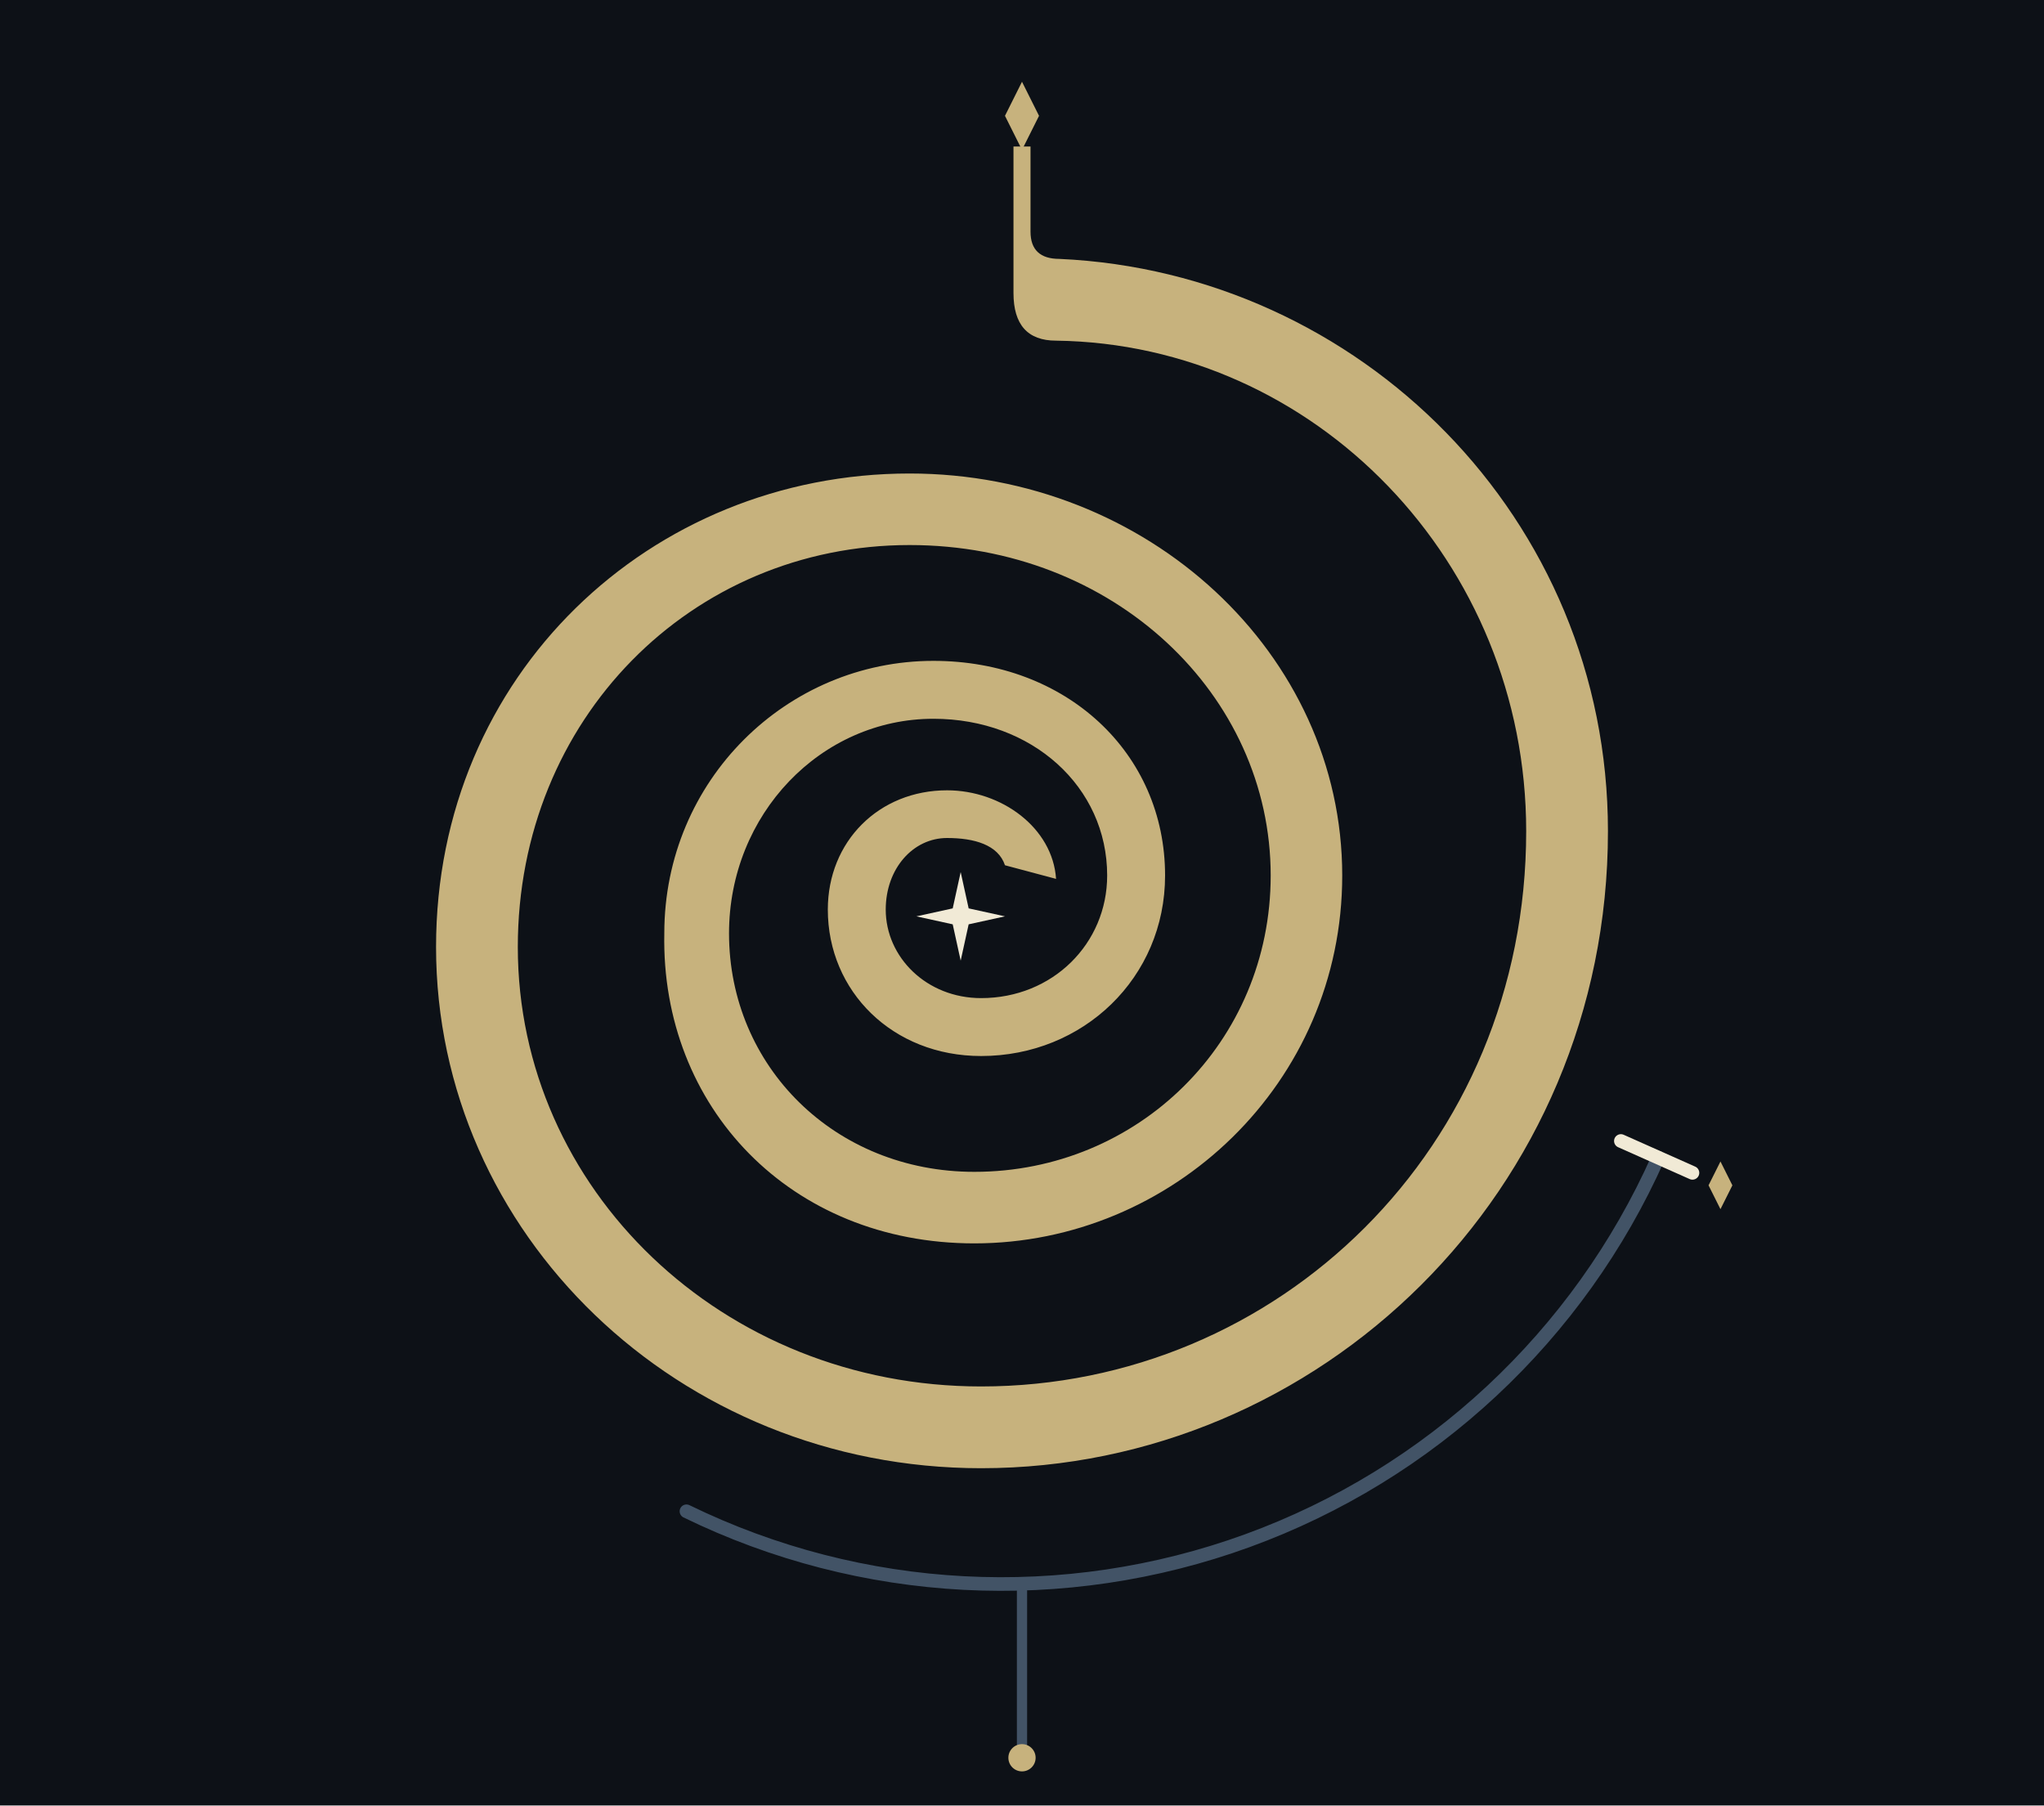
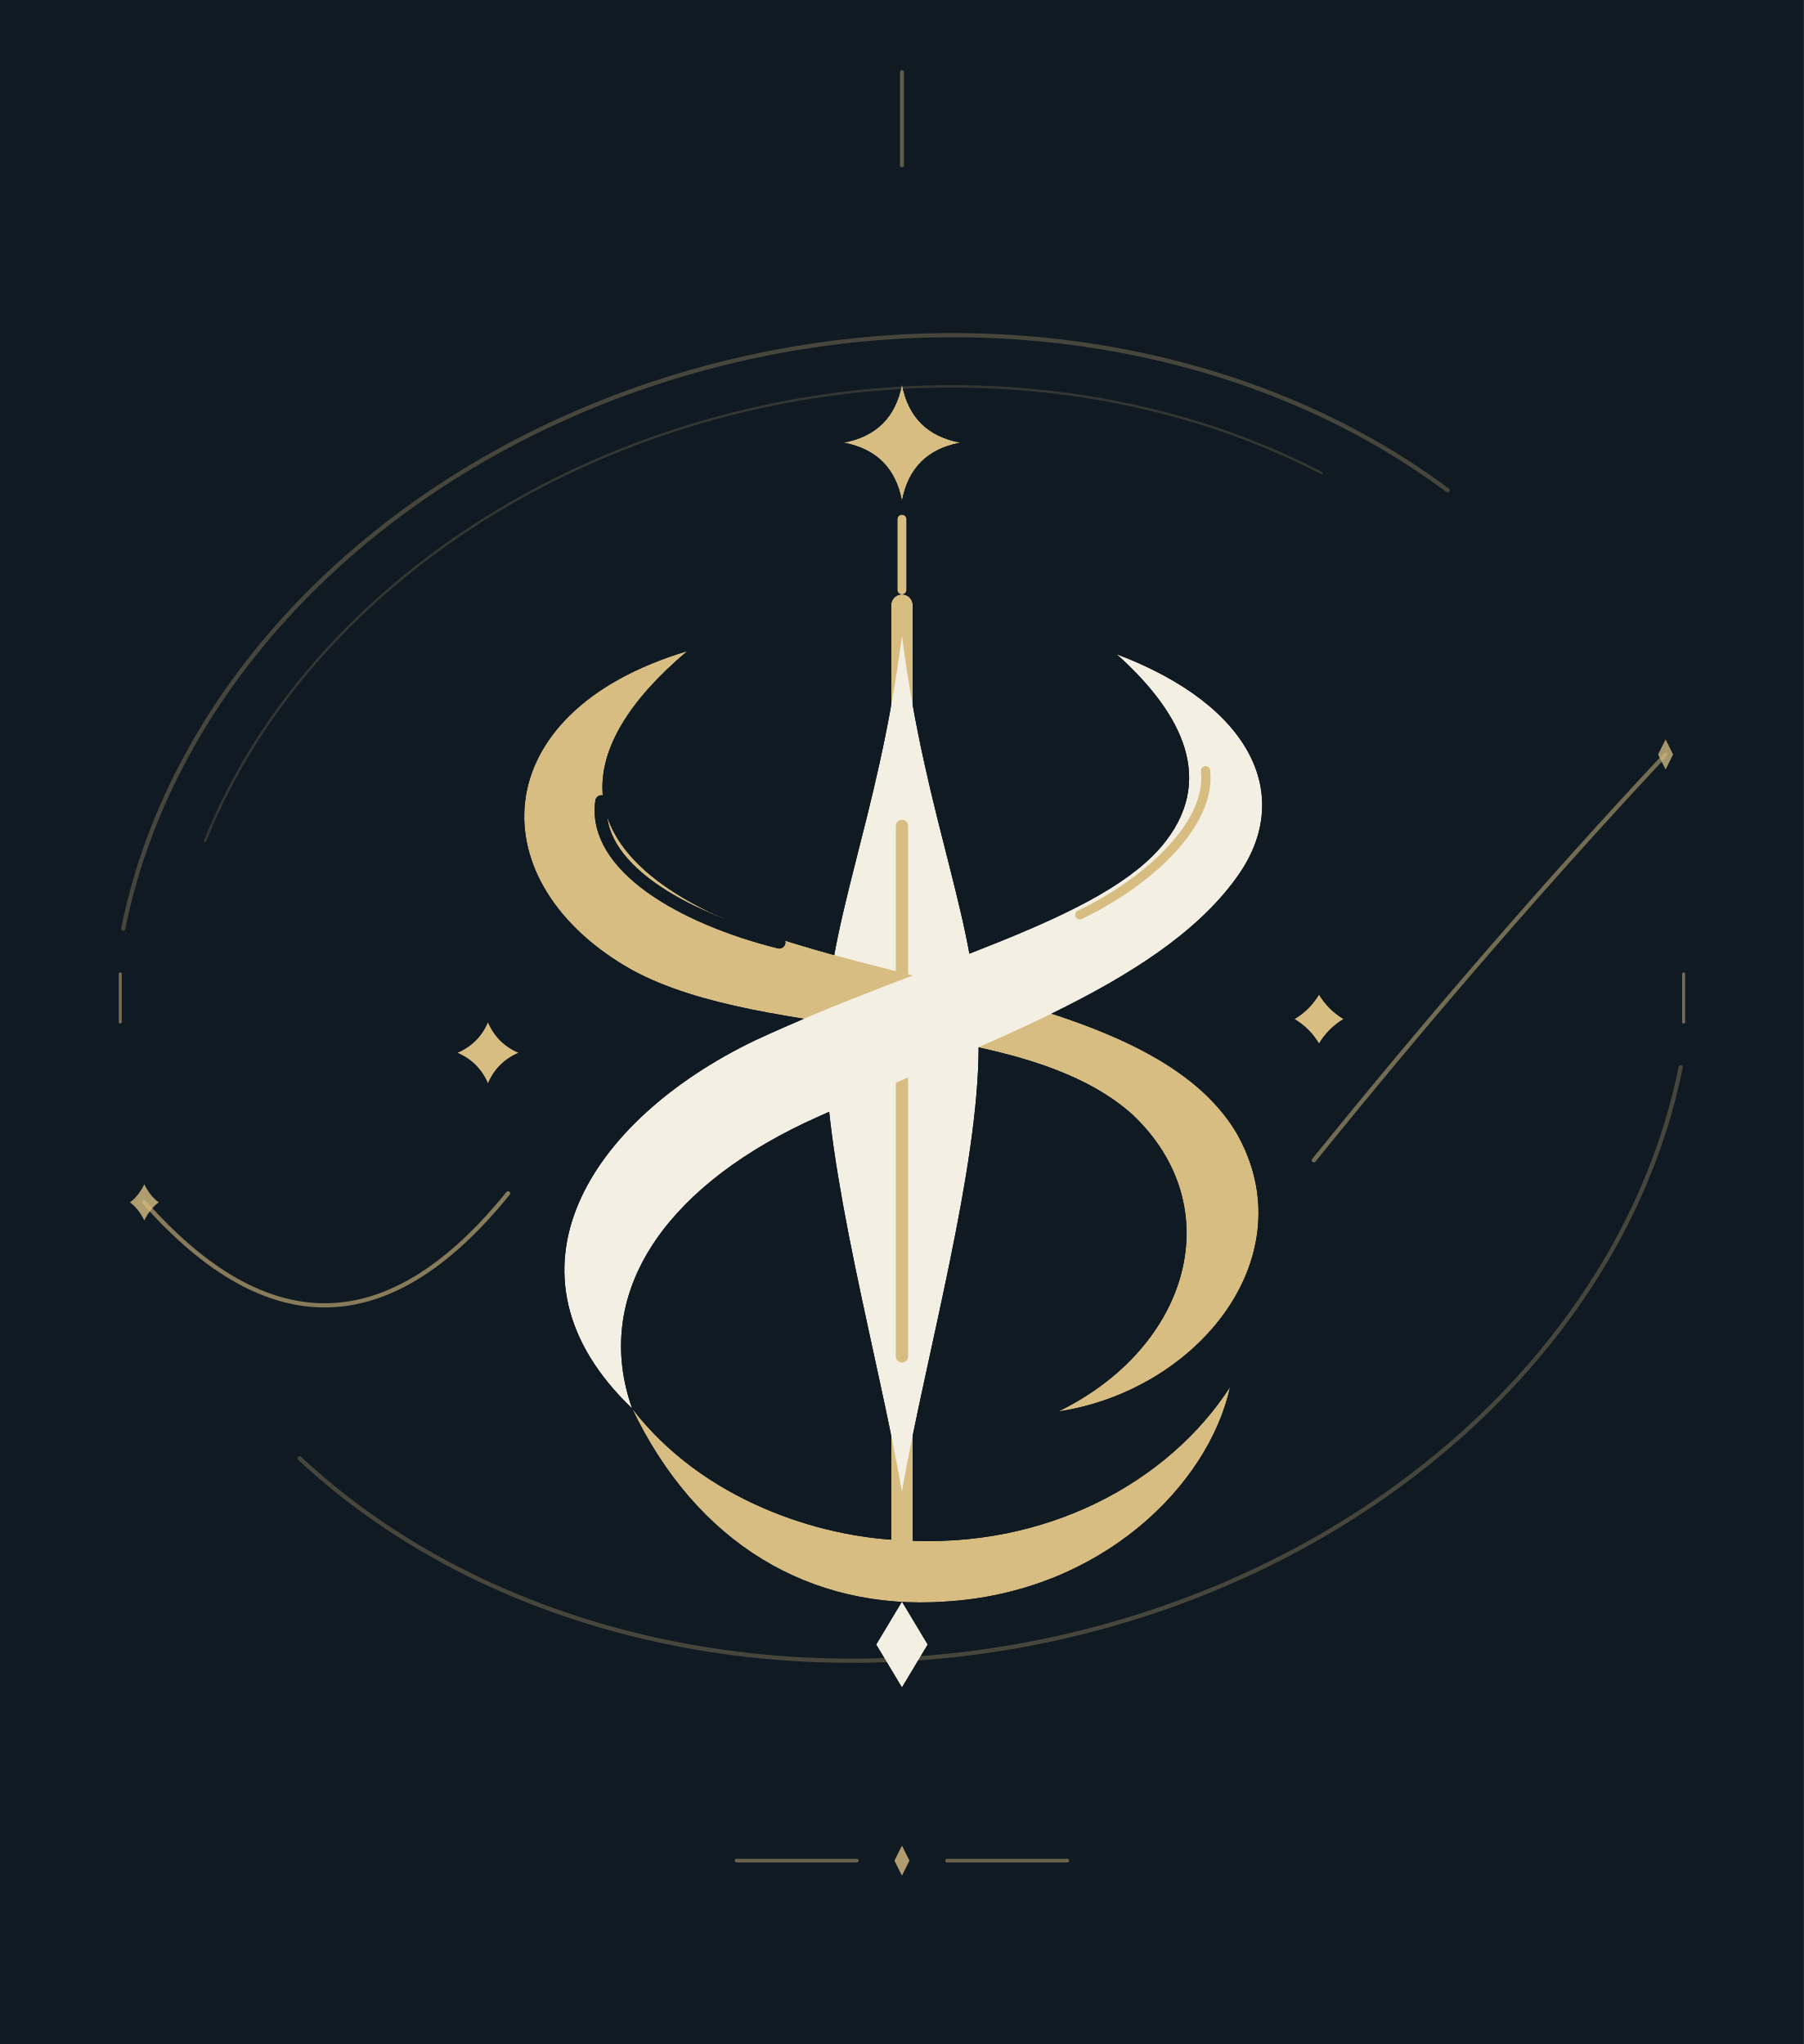
- <svg xmlns="http://www.w3.org/2000/svg" width="600" height="530" viewBox="0 0 600 530" role="img" aria-labelledby="title desc">
-   <rect x="0" y="0" width="600" height="530" rx="0" fill="#0d1117" />
-   <g id="frozen-clotho-seal" transform="translate(44.0 0)">
-     <g id="continuous-axial-thread">
-       <path d="M253.5 43 L258.5 43 L258.5 68 Q258.5 76 267 76 C355 80 428 152 428 244 C428 350 343 431 244 431 C155 431 84 362 84 278 C84 198 147 139 223 139 C293 139 350 192 350 257 C350 318 300 365 242 365 C188 365 150 325 151 274 C151 229 187 194 230 194 C269 194 298 221 298 257 C298 287 274 310 244 310 C218 310 199 291 199 267 C199 247 214 232 234 232 C250 232 265 243 266 258 L251 254 C249 248 242 246 234 246 C224 246 216 255 216 267 C216 281 228 293 244 293 C265 293 281 277 281 257 C281 231 259 211 230 211 C197 211 170 239 170 274 C170 313 201 344 242 344 C290 344 329 306 329 257 C329 204 283 160 223 160 C159 160 108 211 108 278 C108 349 168 407 244 407 C331 407 404 337 404 244 C404 165 342 101 266 100 Q253.5 100 253.5 86 Z" fill="#c7b27d" />
-     </g>
-     <g id="stellar-origin">
-       <path d="M238 256L240.34 266.66 251 269 240.34 271.34 238 282 235.66 271.34 225 269 235.66 266.66Z" fill="#f1ead6" />
-     </g>
-     <g id="axial-terminal">
-       <path d="M256 24L261.0 34 256 44 251.0 34Z" fill="#c7b27d" />
-     </g>
-     <g id="orbital-reference">
-       <path d="M442.758 339.821 A211 211 0 0 1 157.504 443.646" fill="none" stroke="#425366" stroke-width="4" stroke-linecap="round" stroke-linejoin="round" />
-       <path d="M431.796 334.941L452.807 344.296" fill="none" stroke="#f1ead6" stroke-width="4" stroke-linecap="round" stroke-linejoin="round" />
-       <path d="M461.029 340.956L464.529 347.956 461.029 354.956 457.529 347.956Z" fill="#c7b27d" />
+ <svg xmlns="http://www.w3.org/2000/svg" width="600" height="680" viewBox="0 0 600 680" role="img" aria-labelledby="title desc">
+   <rect id="background" width="600" height="680" fill="#101a22" />
+   <path d="M48.921 264.325A264 219 0 0 1 508.035 197.170" fill="none" stroke="#d7bd82" stroke-width="1.4" stroke-opacity="0.27" stroke-linecap="round" stroke-linejoin="round" transform="rotate(-10 300.0 332)" />
+   <path d="M551.079 399.675A264 219 0 0 1 76.115 448.052" fill="none" stroke="#d7bd82" stroke-width="1.4" stroke-opacity="0.27" stroke-linecap="round" stroke-linejoin="round" transform="rotate(-10 300.0 332)" />
+   <path d="M80.812 240.294A246 202 0 0 1 467.772 184.267" fill="none" stroke="#d7bd82" stroke-width="0.8" stroke-opacity="0.18" stroke-linecap="round" stroke-linejoin="round" transform="rotate(-10 300.0 332)" />
+   <path d="M48.0 400Q110.0 470 169.0 397" fill="none" stroke="#d7bd82" stroke-width="1.4" stroke-opacity="0.6" stroke-linecap="round" stroke-linejoin="round" />
+   <path d="M437.0 386Q496.0 313 554.0 251" fill="none" stroke="#d7bd82" stroke-width="1.4" stroke-opacity="0.5" stroke-linecap="round" stroke-linejoin="round" />
+   <path d="M48.0 394Q50.0 398 52.8 400Q50.0 402 48.0 406Q46.0 402 43.2 400Q46.0 398 48.0 394Z" fill="#d7bd82" fill-opacity="0.8" />
+   <path d="M554.0 246L556.5 251 554.0 256 551.5 251Z" fill="#d7bd82" fill-opacity="0.75" />
+   <path d="M300.0 24V55" fill="none" stroke="#d7bd82" stroke-width="1.3" stroke-opacity="0.4" stroke-linecap="round" stroke-linejoin="round" />
+   <path d="M40.0 324V340" fill="none" stroke="#d7bd82" stroke-width="1" stroke-opacity="0.5" stroke-linecap="round" stroke-linejoin="round" />
+   <path d="M560.0 324V340" fill="none" stroke="#d7bd82" stroke-width="1" stroke-opacity="0.5" stroke-linecap="round" stroke-linejoin="round" />
+   <g id="clotho-hero-placement" transform="translate(38.880 83) scale(1.02)">
+     <defs>
+       <mask id="clotho-hero-alpha-cutouts" maskUnits="userSpaceOnUse" x="0" y="0" width="512" height="512">
+         <g>
+           <path d="M256 44 Q259 60 275 63 Q259 66 256 82 Q253 66 237 63 Q253 60 256 44Z" fill="#FFFFFF" />
+           <path d="M256 88V111" fill="none" stroke="#FFFFFF" stroke-width="3" stroke-linecap="round" stroke-linejoin="round" />
+           <path d="M256 116V424" fill="none" stroke="#FFFFFF" stroke-width="7" stroke-linecap="round" stroke-linejoin="round" />
+           <path d="M256 126 C248 188 231 220 231 260 C231 300 248 360 256 405 C264 360 281 300 281 260 C281 220 264 188 256 126Z" fill="#FFFFFF" />
+           <path d="M256 188V361" fill="none" stroke="#FFFFFF" stroke-width="4" stroke-linecap="round" stroke-linejoin="round" />
+           <path d="M186 131 C119 151 118 207 168 235 C212 259 294 249 331 282 C363 312 350 358 307 379 C353 372 388 328 365 288 C338 243 247 241 193 216 C148 194 148 163 186 131Z" fill="#FFFFFF" />
+           <path d="M326 132 C371 149 384 179 365 205 C339 241 278 260 224 285 C178 307 155 341 168 378 C122 334 154 284 208 258 C264 232 322 219 342 193 C359 171 345 149 326 132Z" fill="#FFFFFF" />
+           <path d="M168 378 C191 408 229 420 256 421 C303 424 343 402 363 371 C356 403 321 438 270 441 C226 444 189 422 168 378Z" fill="#FFFFFF" />
+           <path d="M158 180C155 201 184 218 216 226" fill="none" stroke="#000000" stroke-width="4" stroke-linecap="round" stroke-linejoin="round" />
+           <path d="M343 304C354 329 336 350 319 360" fill="none" stroke="#000000" stroke-width="4" stroke-linecap="round" stroke-linejoin="round" />
+           <path d="M355 170C357 188 335 207 314 217" fill="none" stroke="#FFFFFF" stroke-width="3" stroke-linecap="round" stroke-linejoin="round" />
+           <path d="M256 441L264.4 455 256 469 247.6 455Z" fill="#FFFFFF" />
+           <path d="M121 252 Q124 259 131 262 Q124 265 121 272 Q118 265 111 262 Q118 259 121 252Z" fill="#FFFFFF" />
+           <path d="M392 243 Q395 248 400 251 Q395 254 392 259 Q389 254 384 251 Q389 248 392 243Z" fill="#FFFFFF" />
+         </g>
+       </mask>
+     </defs>
+     <g mask="url(#clotho-hero-alpha-cutouts)">
+       <g id="clotho-hero-clotho-fate-instrument">
+         <path d="M256 44 Q259 60 275 63 Q259 66 256 82 Q253 66 237 63 Q253 60 256 44Z" fill="#d7bd82" />
+         <path d="M256 88V111" fill="none" stroke="#d7bd82" stroke-width="3" stroke-linecap="round" stroke-linejoin="round" />
+         <path d="M256 116V424" fill="none" stroke="#d7bd82" stroke-width="7" stroke-linecap="round" stroke-linejoin="round" />
+         <path id="clotho-hero-spindle-body" d="M256 126 C248 188 231 220 231 260 C231 300 248 360 256 405 C264 360 281 300 281 260 C281 220 264 188 256 126Z" fill="#f4efe3" />
+         <path d="M256 188V361" fill="none" stroke="#d7bd82" stroke-width="4" stroke-linecap="round" stroke-linejoin="round" />
+         <path id="clotho-hero-unspun-thread" d="M186 131 C119 151 118 207 168 235 C212 259 294 249 331 282 C363 312 350 358 307 379 C353 372 388 328 365 288 C338 243 247 241 193 216 C148 194 148 163 186 131Z" fill="#d7bd82" />
+         <path id="clotho-hero-woven-return" d="M326 132 C371 149 384 179 365 205 C339 241 278 260 224 285 C178 307 155 341 168 378 C122 334 154 284 208 258 C264 232 322 219 342 193 C359 171 345 149 326 132Z" fill="#f4efe3" />
+         <path id="clotho-hero-thread-release" d="M168 378 C191 408 229 420 256 421 C303 424 343 402 363 371 C356 403 321 438 270 441 C226 444 189 422 168 378Z" fill="#d7bd82" />
+         <path d="M158 180C155 201 184 218 216 226" fill="none" stroke="#101a22" stroke-width="4" stroke-linecap="round" stroke-linejoin="round" />
+         <path d="M343 304C354 329 336 350 319 360" fill="none" stroke="#101a22" stroke-width="4" stroke-linecap="round" stroke-linejoin="round" />
+         <path d="M355 170C357 188 335 207 314 217" fill="none" stroke="#d7bd82" stroke-width="3" stroke-linecap="round" stroke-linejoin="round" />
+         <path d="M256 441L264.4 455 256 469 247.6 455Z" fill="#f4efe3" />
+         <path d="M121 252 Q124 259 131 262 Q124 265 121 272 Q118 265 111 262 Q118 259 121 252Z" fill="#d7bd82" />
+         <path d="M392 243 Q395 248 400 251 Q395 254 392 259 Q389 254 384 251 Q389 248 392 243Z" fill="#d7bd82" />
+       </g>
    </g>
  </g>
-   <path d="M300.0 466V512" fill="none" stroke="#425366" stroke-width="3" stroke-linecap="round" stroke-linejoin="round" />
-   <circle cx="300.0" cy="516" r="4" fill="#c7b27d" />
+   <path d="M245.0 619H285.0M315.0 619H355.0" fill="none" stroke="#d7bd82" stroke-width="1.2" stroke-opacity="0.45" stroke-linecap="round" stroke-linejoin="round" />
+   <path d="M300.0 614L302.5 619 300.0 624 297.5 619Z" fill="#d7bd82" fill-opacity="0.8" />
</svg>
